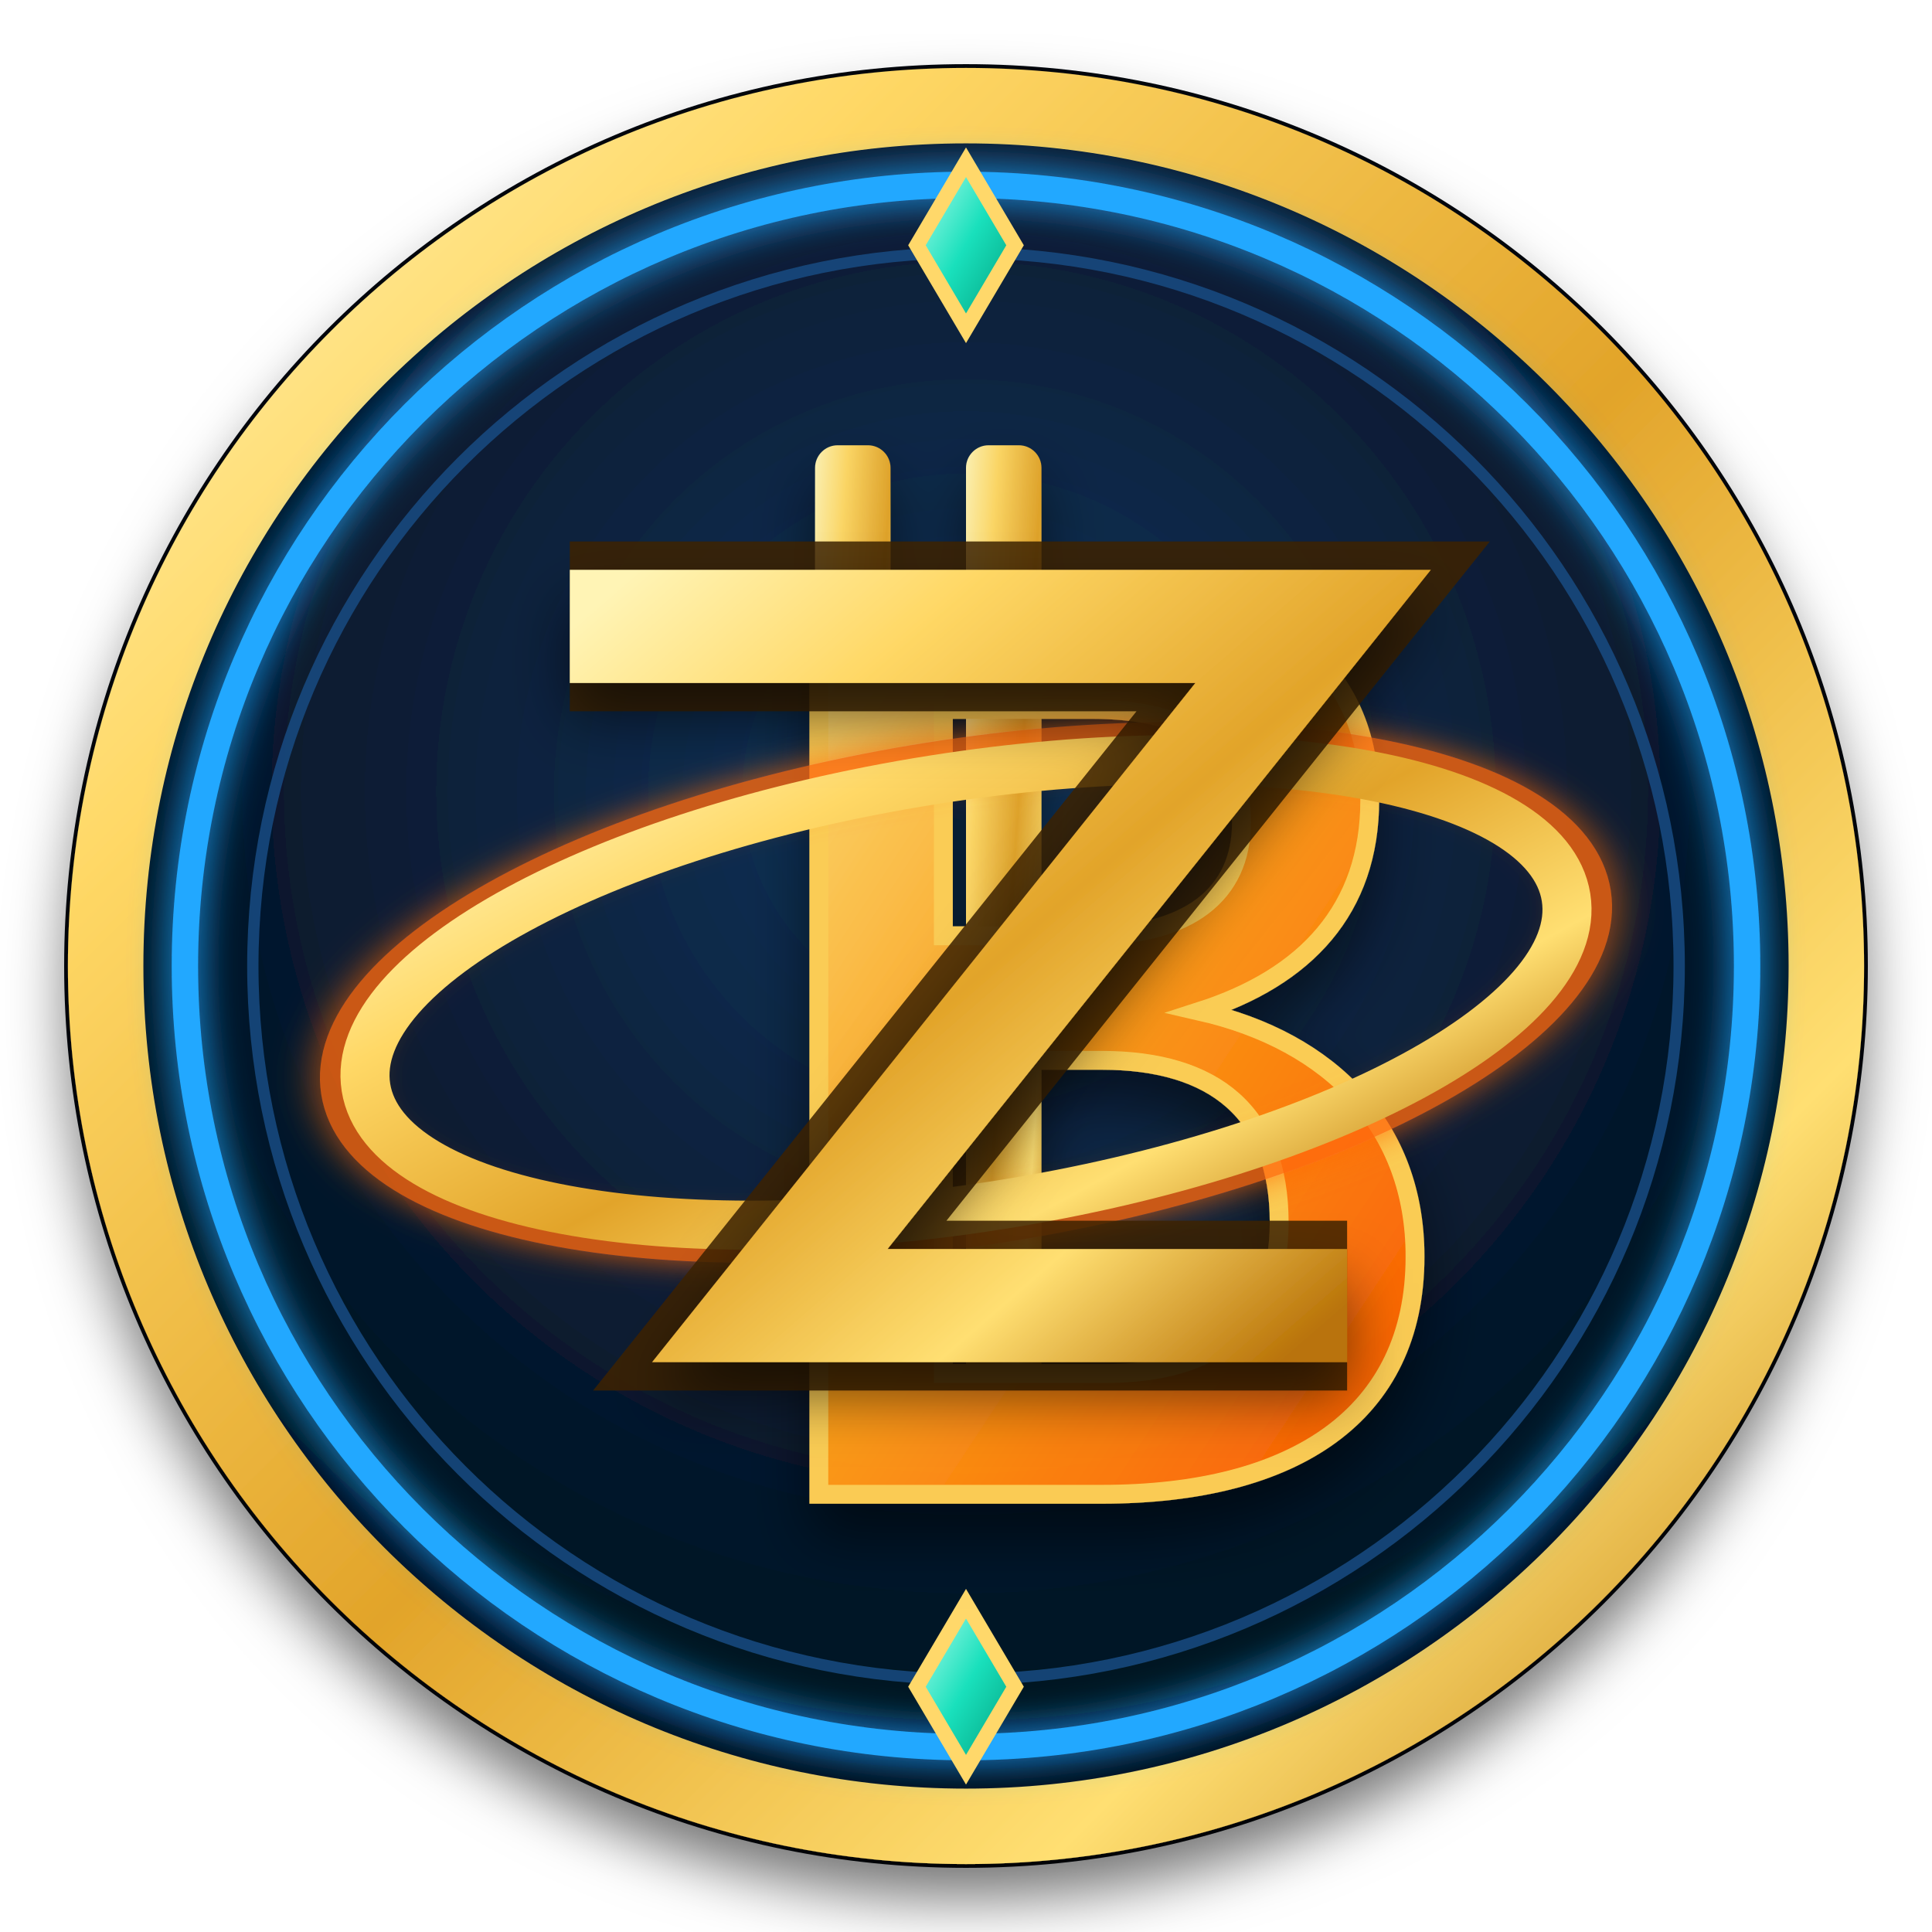
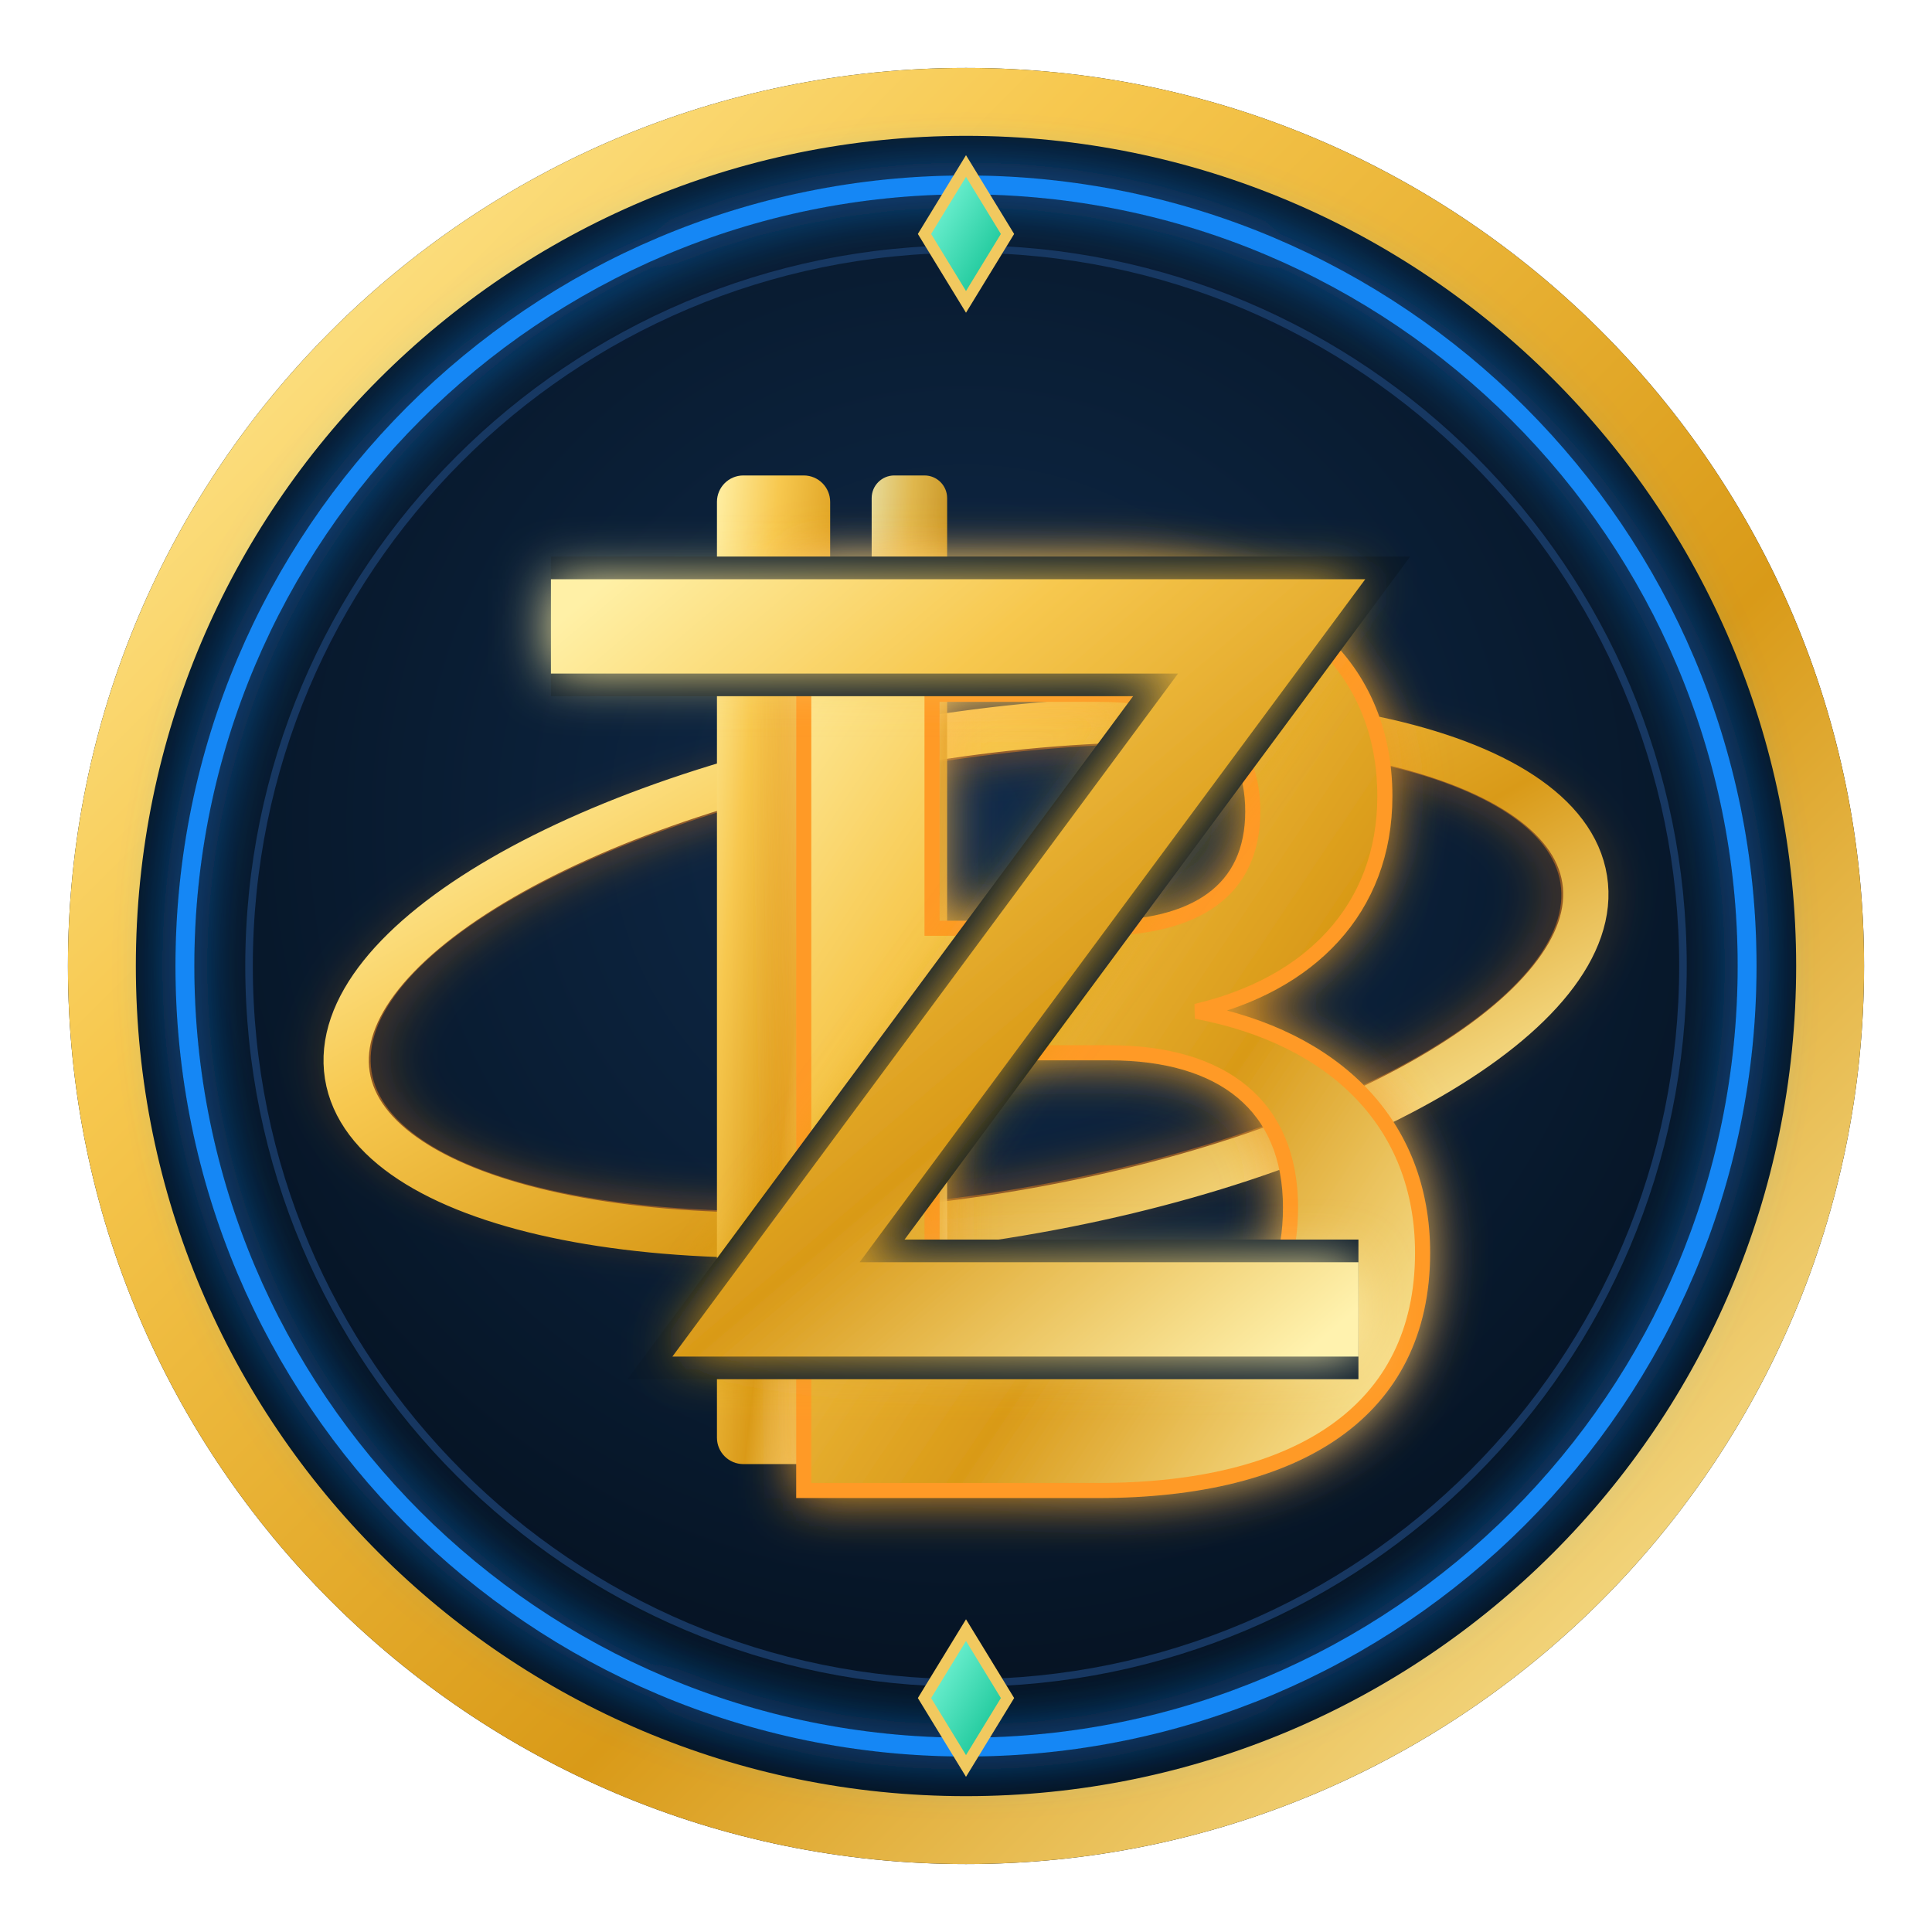
- <svg xmlns="http://www.w3.org/2000/svg" viewBox="0 0 512 512" role="img" aria-labelledby="title desc">
+ <svg xmlns="http://www.w3.org/2000/svg" viewBox="0 0 512 512" role="img" aria-labelledby="t d">
  <defs>
-     <radialGradient id="bg" cx="50%" cy="40%" r="70%">
-       <stop offset="0" stop-color="#12365f" />
-       <stop offset=".52" stop-color="#071b31" />
-       <stop offset="1" stop-color="#020813" />
+     <radialGradient id="bg" cx="50%" cy="42%" r="68%">
+       <stop offset="0" stop-color="#102b4b" />
+       <stop offset="0.58" stop-color="#07182b" />
+       <stop offset="1" stop-color="#020811" />
    </radialGradient>
    <linearGradient id="gold" x1="0" y1="0" x2="1" y2="1">
-       <stop offset="0" stop-color="#fff4b5" />
-       <stop offset=".22" stop-color="#ffd866" />
-       <stop offset=".52" stop-color="#e2a42a" />
-       <stop offset=".78" stop-color="#ffdf72" />
-       <stop offset="1" stop-color="#b97308" />
+       <stop offset="0" stop-color="#fff0a6" />
+       <stop offset="0.28" stop-color="#f7c84f" />
+       <stop offset="0.62" stop-color="#d99a18" />
+       <stop offset="1" stop-color="#fff2ae" />
    </linearGradient>
-     <linearGradient id="cyan" x1="0" y1="0" x2="1" y2="1">
-       <stop offset="0" stop-color="#91f7ff" />
-       <stop offset=".38" stop-color="#22c7ff" />
-       <stop offset="1" stop-color="#1670ff" />
+     <linearGradient id="blue" x1="0" y1="0" x2="1" y2="1">
+       <stop offset="0" stop-color="#5be7ff" />
+       <stop offset="0.5" stop-color="#178cff" />
+       <stop offset="1" stop-color="#00d5ff" />
    </linearGradient>
    <linearGradient id="emerald" x1="0" y1="0" x2="1" y2="1">
-       <stop offset="0" stop-color="#b9fff0" />
-       <stop offset=".5" stop-color="#19e0bc" />
-       <stop offset="1" stop-color="#009a78" />
+       <stop offset="0" stop-color="#8bffe4" />
+       <stop offset="1" stop-color="#00b987" />
    </linearGradient>
-     <filter id="glow" x="-40%" y="-40%" width="180%" height="180%">
-       <feGaussianBlur stdDeviation="5" result="b" />
+     <filter id="glow" x="-60%" y="-60%" width="220%" height="220%">
+       <feGaussianBlur stdDeviation="7" result="blur" />
      <feMerge>
-         <feMergeNode in="b" />
+         <feMergeNode in="blur" />
        <feMergeNode in="SourceGraphic" />
      </feMerge>
    </filter>
-     <filter id="shadow" x="-40%" y="-40%" width="180%" height="180%">
-       <feDropShadow dx="0" dy="9" stdDeviation="8" flood-color="#000" flood-opacity=".55" />
+     <filter id="soft" x="-30%" y="-30%" width="160%" height="160%">
+       <feGaussianBlur stdDeviation="2.5" />
    </filter>
  </defs>
-   <circle cx="256" cy="256" r="239" fill="#02060c" />
-   <circle cx="256" cy="256" r="228" fill="url(#bg)" stroke="url(#gold)" stroke-width="20" filter="url(#shadow)" />
-   <circle cx="256" cy="256" r="207" fill="none" stroke="#20a8ff" stroke-width="7" filter="url(#glow)" />
-   <circle cx="256" cy="256" r="189" fill="none" stroke="#174b82" stroke-width="3" opacity=".85" />
-   <path d="M256 43 269 65 256 87 243 65Z" fill="url(#emerald)" stroke="#ffd86a" stroke-width="4" />
-   <path d="M256 425 269 447 256 469 243 447Z" fill="url(#emerald)" stroke="#ffd86a" stroke-width="4" />
-   <defs>
-     <linearGradient id="orange" x1="0" y1="0" x2="1" y2="1">
-       <stop offset="0" stop-color="#ffe077" />
-       <stop offset=".45" stop-color="#ff9f18" />
-       <stop offset="1" stop-color="#ff5a00" />
-     </linearGradient>
-   </defs>
-   <g filter="url(#shadow)" opacity=".98">
-     <rect x="216" y="118" width="20" height="278" rx="6" fill="url(#gold)" />
-     <rect x="256" y="118" width="20" height="278" rx="6" fill="url(#gold)" />
-     <path d="M217 157H295C338 157 363 177 363 212C363 241 346 259 318 268C353 276 375 299 375 333C375 375 343 396 292 396H217V157Z              M250 188V248H289C315 248 329 237 329 218C329 197 315 188 289 188H250Z              M250 281V364H293C322 364 339 351 339 324C339 295 322 281 292 281H250Z" fill="url(#orange)" stroke="#ffcf55" stroke-width="5" fill-rule="evenodd" />
-   </g>
-   <ellipse cx="256" cy="263" rx="168" ry="62" transform="rotate(-9 256 263)" fill="none" stroke="#ff6911" stroke-width="10" opacity=".78" filter="url(#glow)" />
-   <ellipse cx="256" cy="263" rx="161" ry="57" transform="rotate(-9 256 263)" fill="none" stroke="url(#gold)" stroke-width="13" />
-   <path d="M151 166H348L204 346H357" fill="none" stroke="#3d2200" stroke-width="45" stroke-linejoin="miter" opacity=".85" />
-   <path d="M151 166H348L204 346H357" fill="none" stroke="url(#gold)" stroke-width="30" stroke-linejoin="miter" filter="url(#shadow)" />
+   <circle cx="256" cy="256" r="238" fill="url(#bg)" />
+   <circle cx="256" cy="256" r="229" fill="none" stroke="url(#gold)" stroke-width="18" />
+   <circle cx="256" cy="256" r="207" fill="none" stroke="#188dff" stroke-width="5" filter="url(#glow)" opacity=".95" />
+   <circle cx="256" cy="256" r="190" fill="none" stroke="#183b67" stroke-width="2" opacity=".9" />
+   <path d="M256 44 l11 18 -11 18 -11-18z" fill="url(#emerald)" stroke="#f1c95f" stroke-width="3" />
+   <path d="M256 432 l11 18 -11 18 -11-18z" fill="url(#emerald)" stroke="#f1c95f" stroke-width="3" />
+   <ellipse cx="256" cy="259" rx="163" ry="61" fill="none" stroke="#ff8b1e" stroke-width="7" opacity=".55" transform="rotate(-9 256 259)" filter="url(#glow)" />
+   <ellipse cx="256" cy="259" rx="166" ry="64" fill="none" stroke="url(#gold)" stroke-width="12" transform="rotate(-9 256 259)" />
+   <rect x="190" y="126" width="30" height="262" rx="7" fill="url(#gold)" />
+   <rect x="231" y="126" width="20" height="262" rx="6" fill="url(#gold)" opacity=".9" />
+   <path d="M213 151 H292 C341 151 367 176 367 211 C367 241 347 261 317 268 C354 275 377 298 377 332 C377 374 344 395 291 395 H213 Z            M247 184 V246 H291 C317 246 332 236 332 215 C332 194 317 184 291 184 Z            M247 279 V360 H295 C326 360 342 347 342 320 C342 293 324 279 294 279 Z" fill="url(#gold)" stroke="#ff9a25" stroke-width="4" filter="url(#glow)" fill-rule="evenodd" />
+   <path d="M146 166 H337 L203 347 H360" fill="none" stroke="#07182b" stroke-width="37" stroke-linejoin="miter" />
+   <path d="M146 166 H337 L203 347 H360" fill="none" stroke="url(#gold)" stroke-width="25" stroke-linejoin="miter" filter="url(#glow)" />
</svg>
